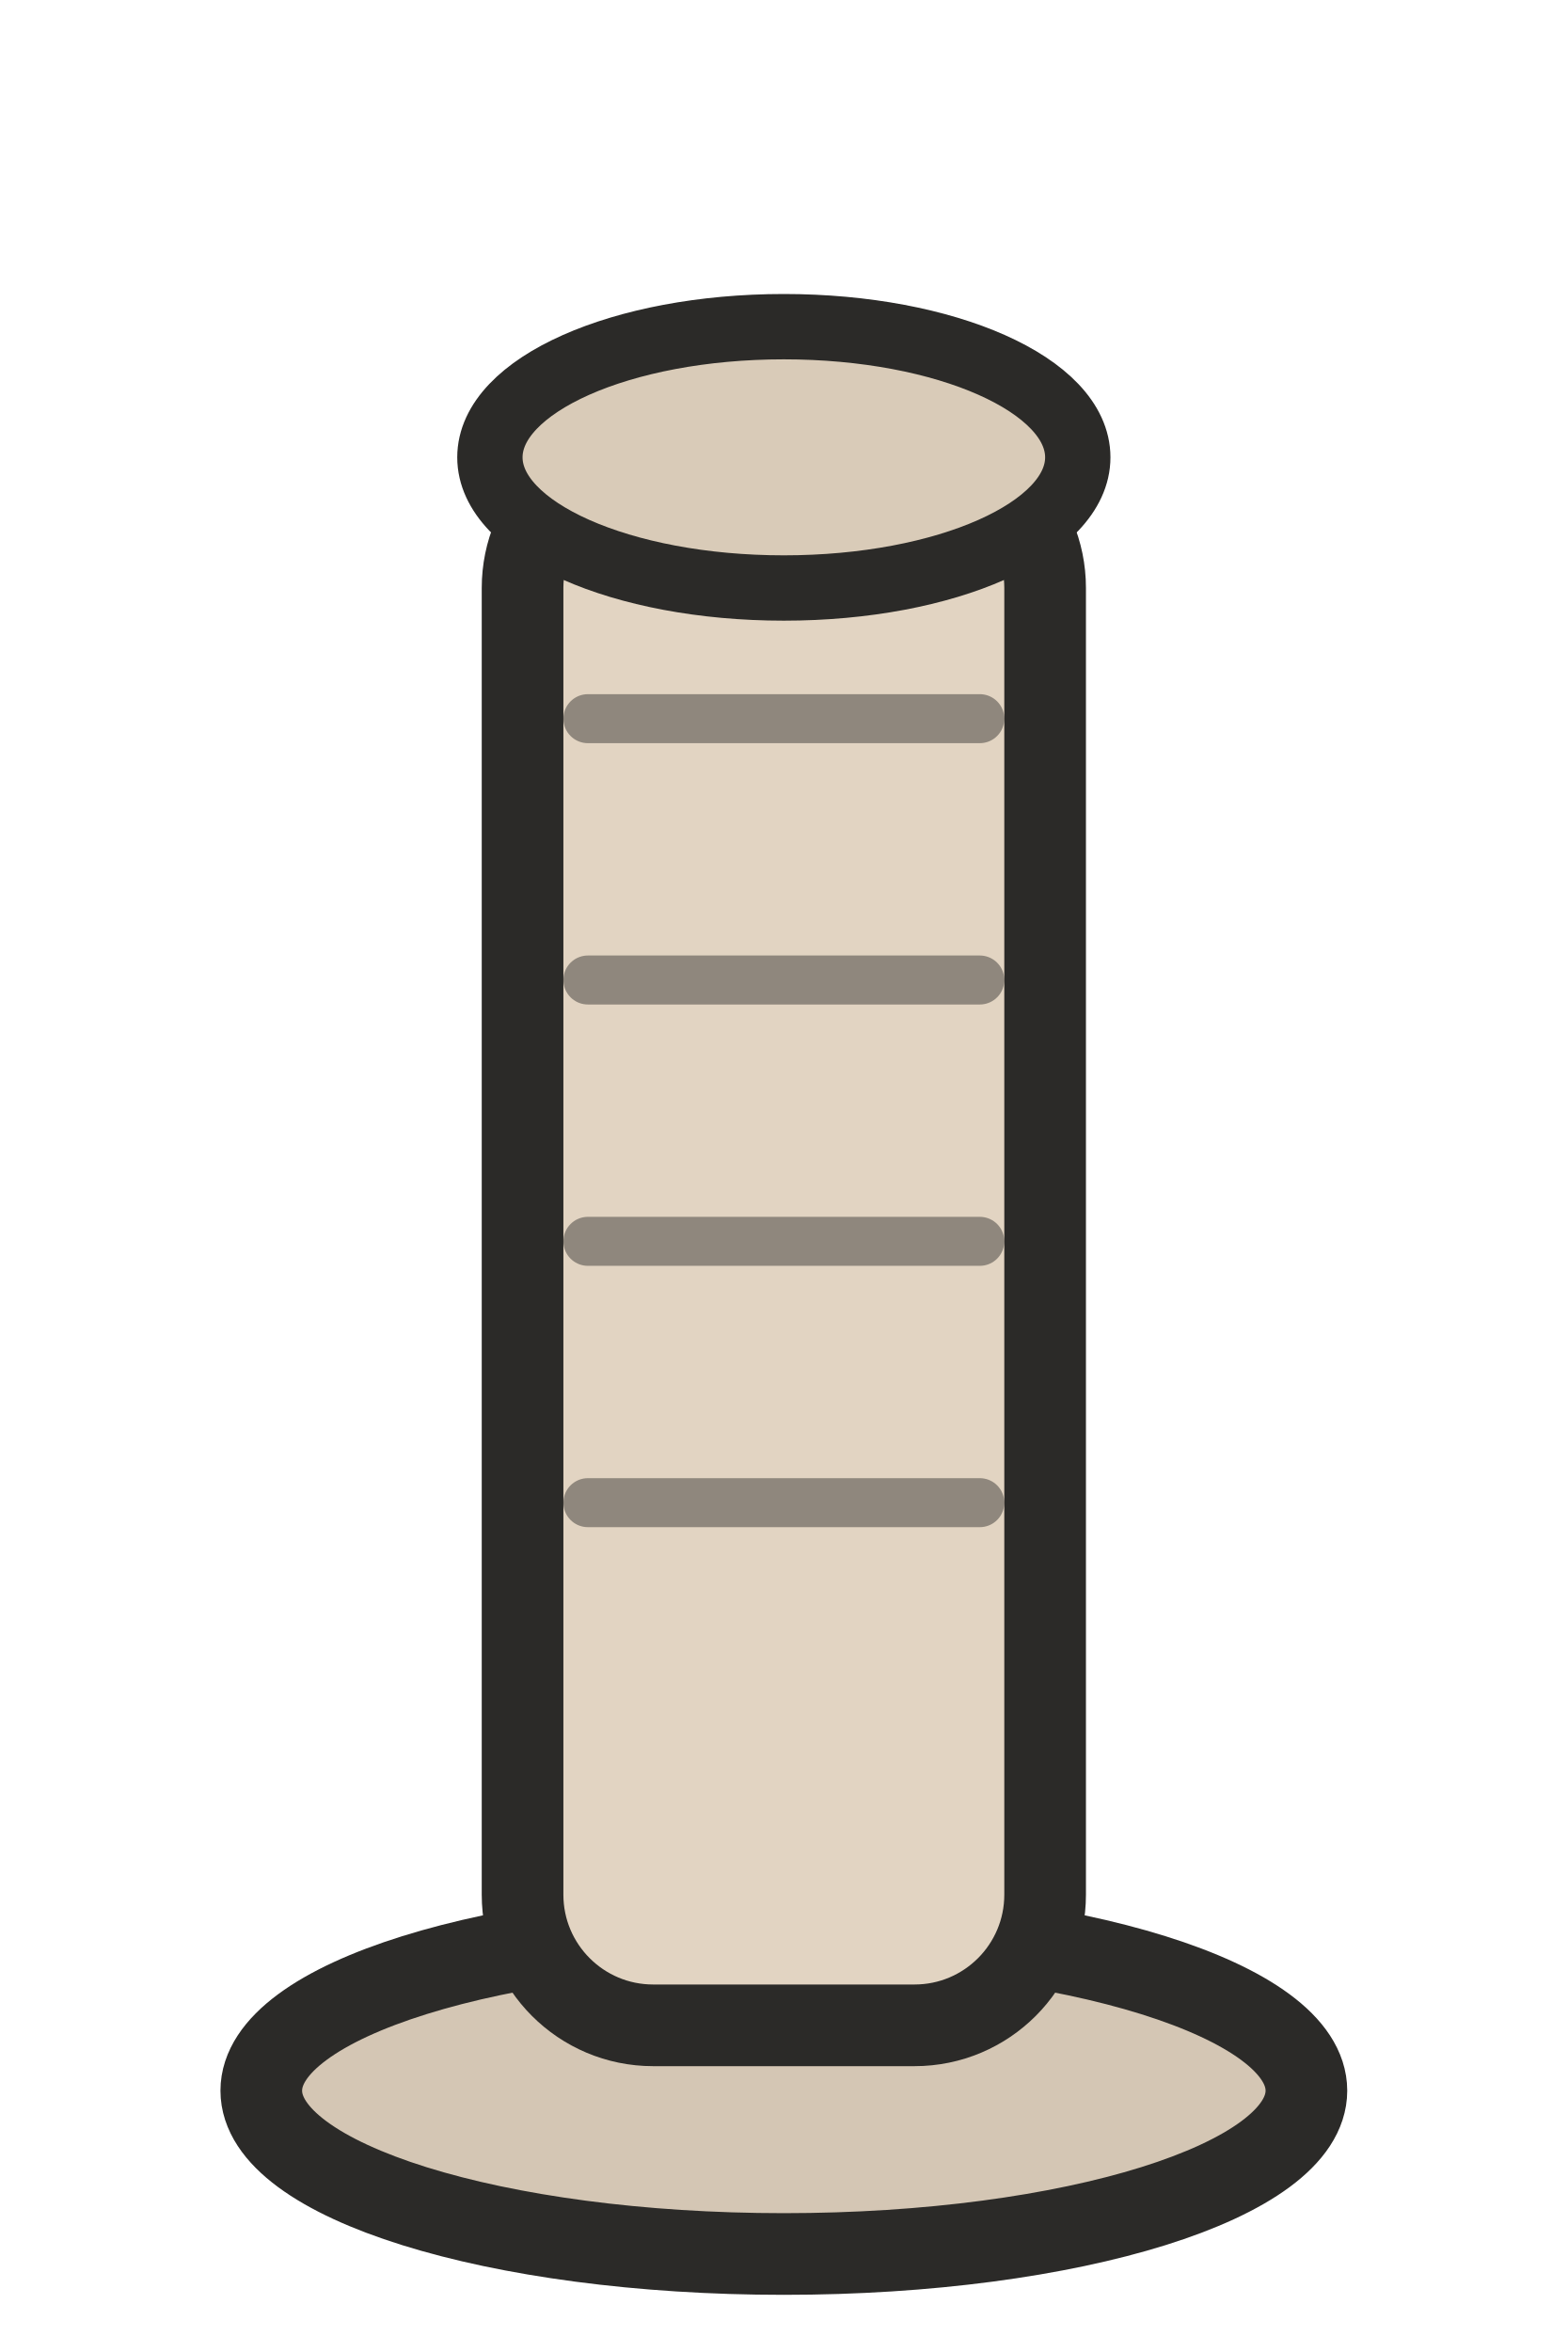
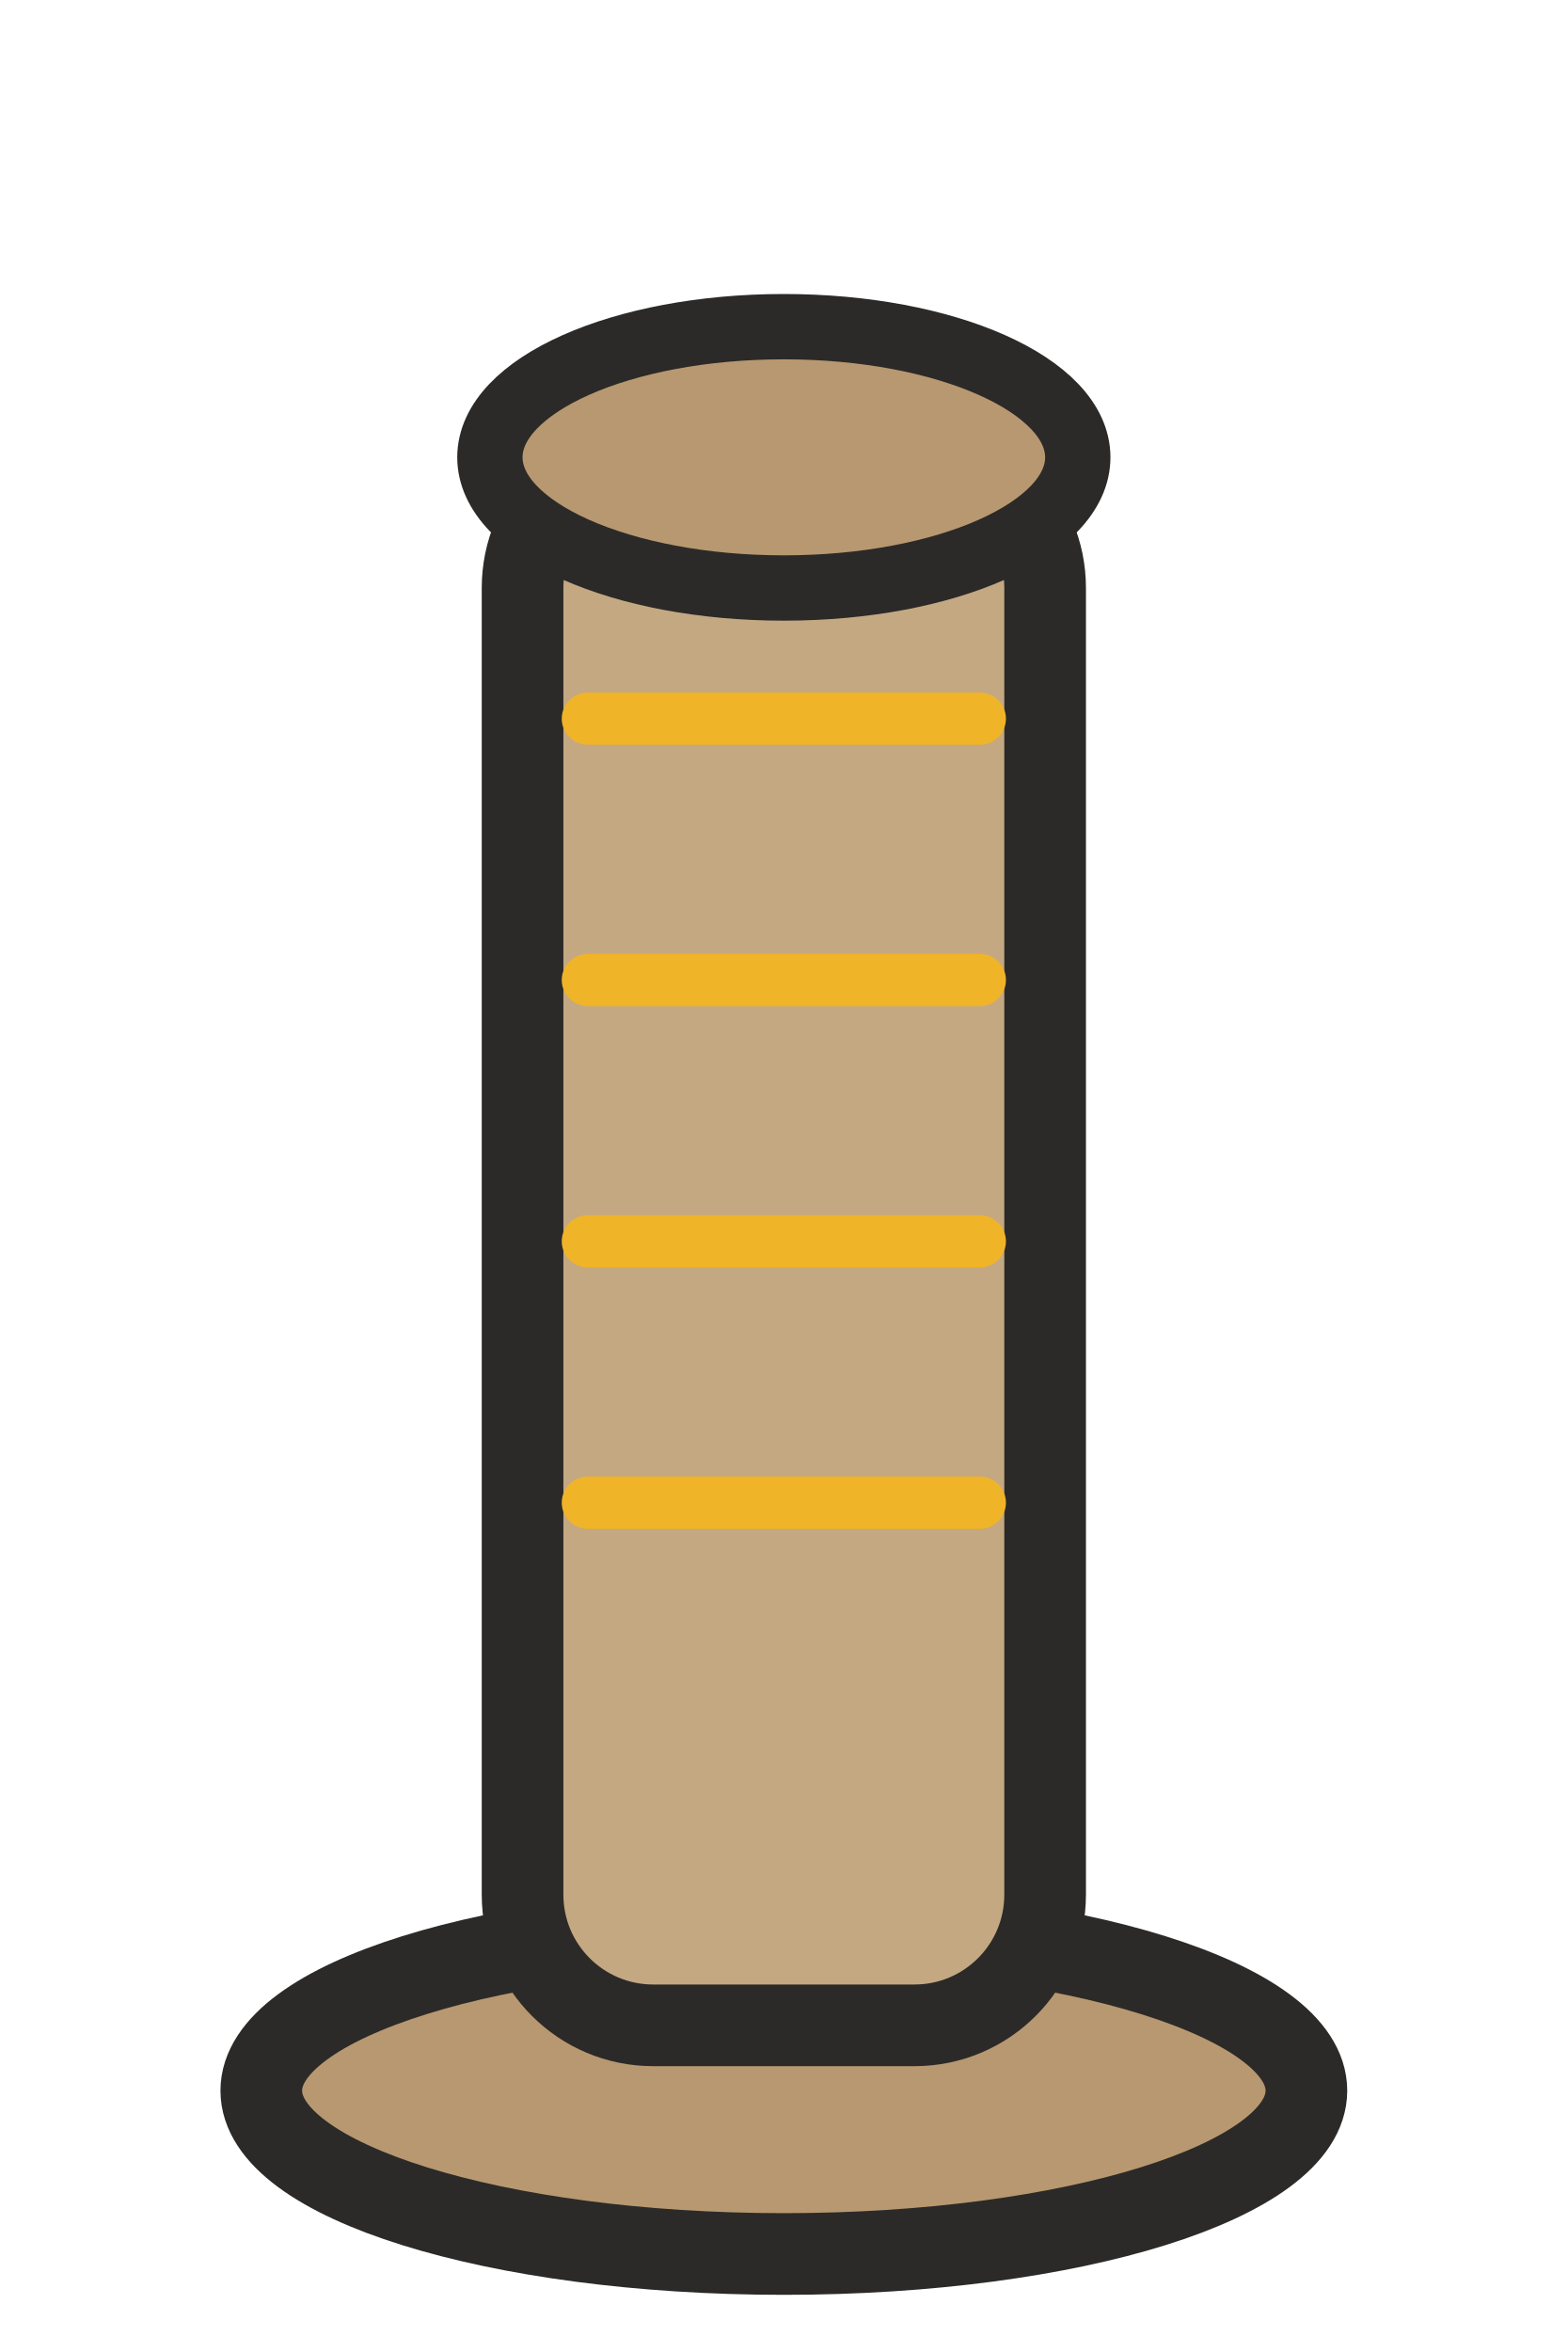
<svg xmlns="http://www.w3.org/2000/svg" width="48" height="72" viewBox="0 0 48 72" fill="none">
-   <ellipse cx="24" cy="64" rx="16" ry="5" fill="#D4C6B4" stroke="#2B2A28" stroke-width="2.5" />
-   <rect x="16" y="14" width="16" height="48" rx="4" fill="#E2D4C2" stroke="#2B2A28" stroke-width="2.5" />
-   <path d="M18 22 H30 M18 30 H30 M18 38 H30 M18 46 H30" stroke="#2B2A28" stroke-width="1.5" stroke-linecap="round" opacity="0.45" />
-   <ellipse cx="24" cy="14" rx="9" ry="4" fill="#D9CBB8" stroke="#2B2A28" stroke-width="2" />
+   <ellipse cx="24" cy="64" rx="16" ry="5" fill="#B89870" stroke="#2B2A28" stroke-width="2.5" />
+   <rect x="16" y="14" width="16" height="48" rx="4" fill="#C4A882" stroke="#2B2A28" stroke-width="2.5" />
+   <path d="M18 22 H30 M18 30 H30 M18 38 H30 M18 46 H30" stroke="#F0B429" stroke-width="1.6" stroke-linecap="round" />
+   <ellipse cx="24" cy="14" rx="9" ry="4" fill="#B89870" stroke="#2B2A28" stroke-width="2" />
</svg>
